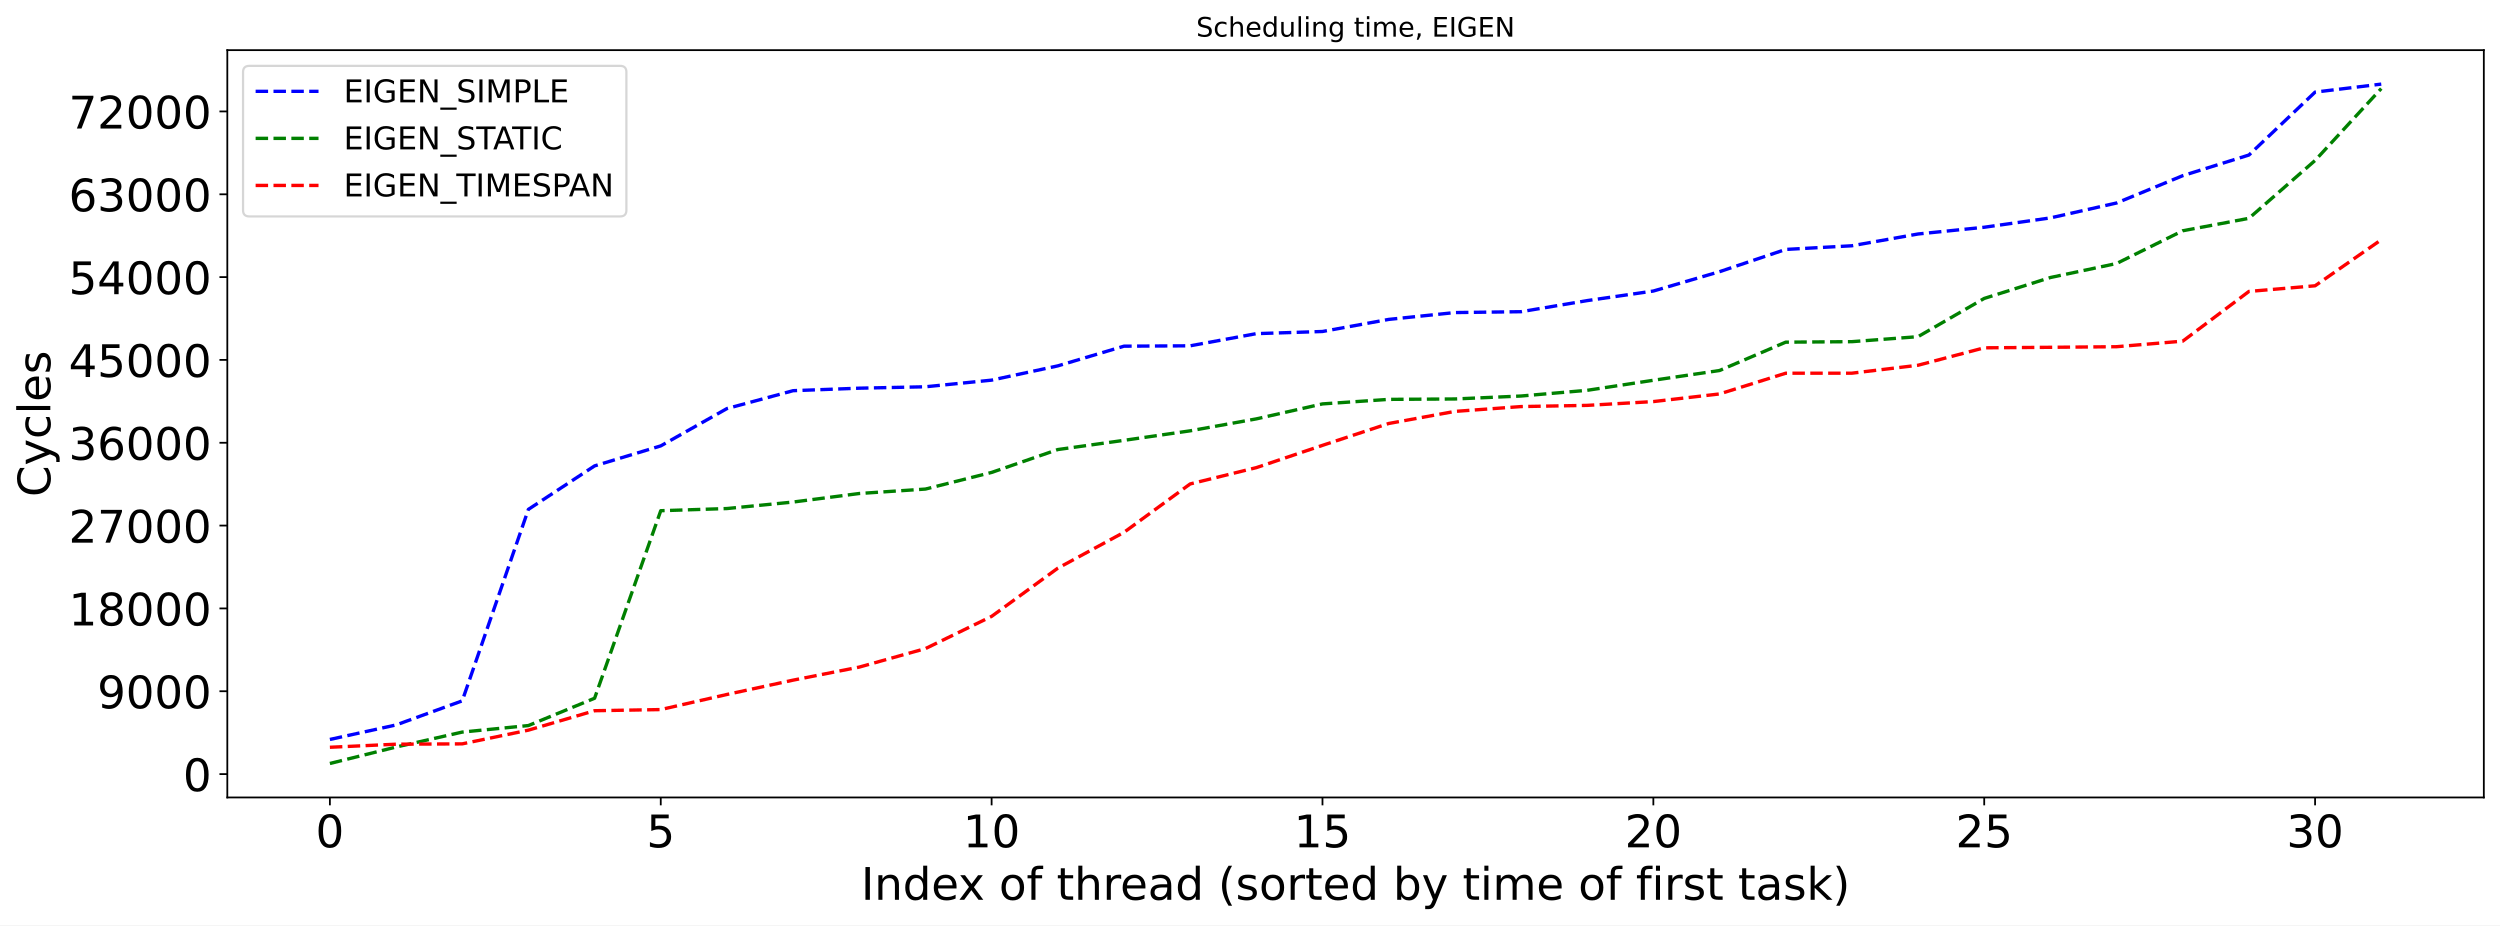
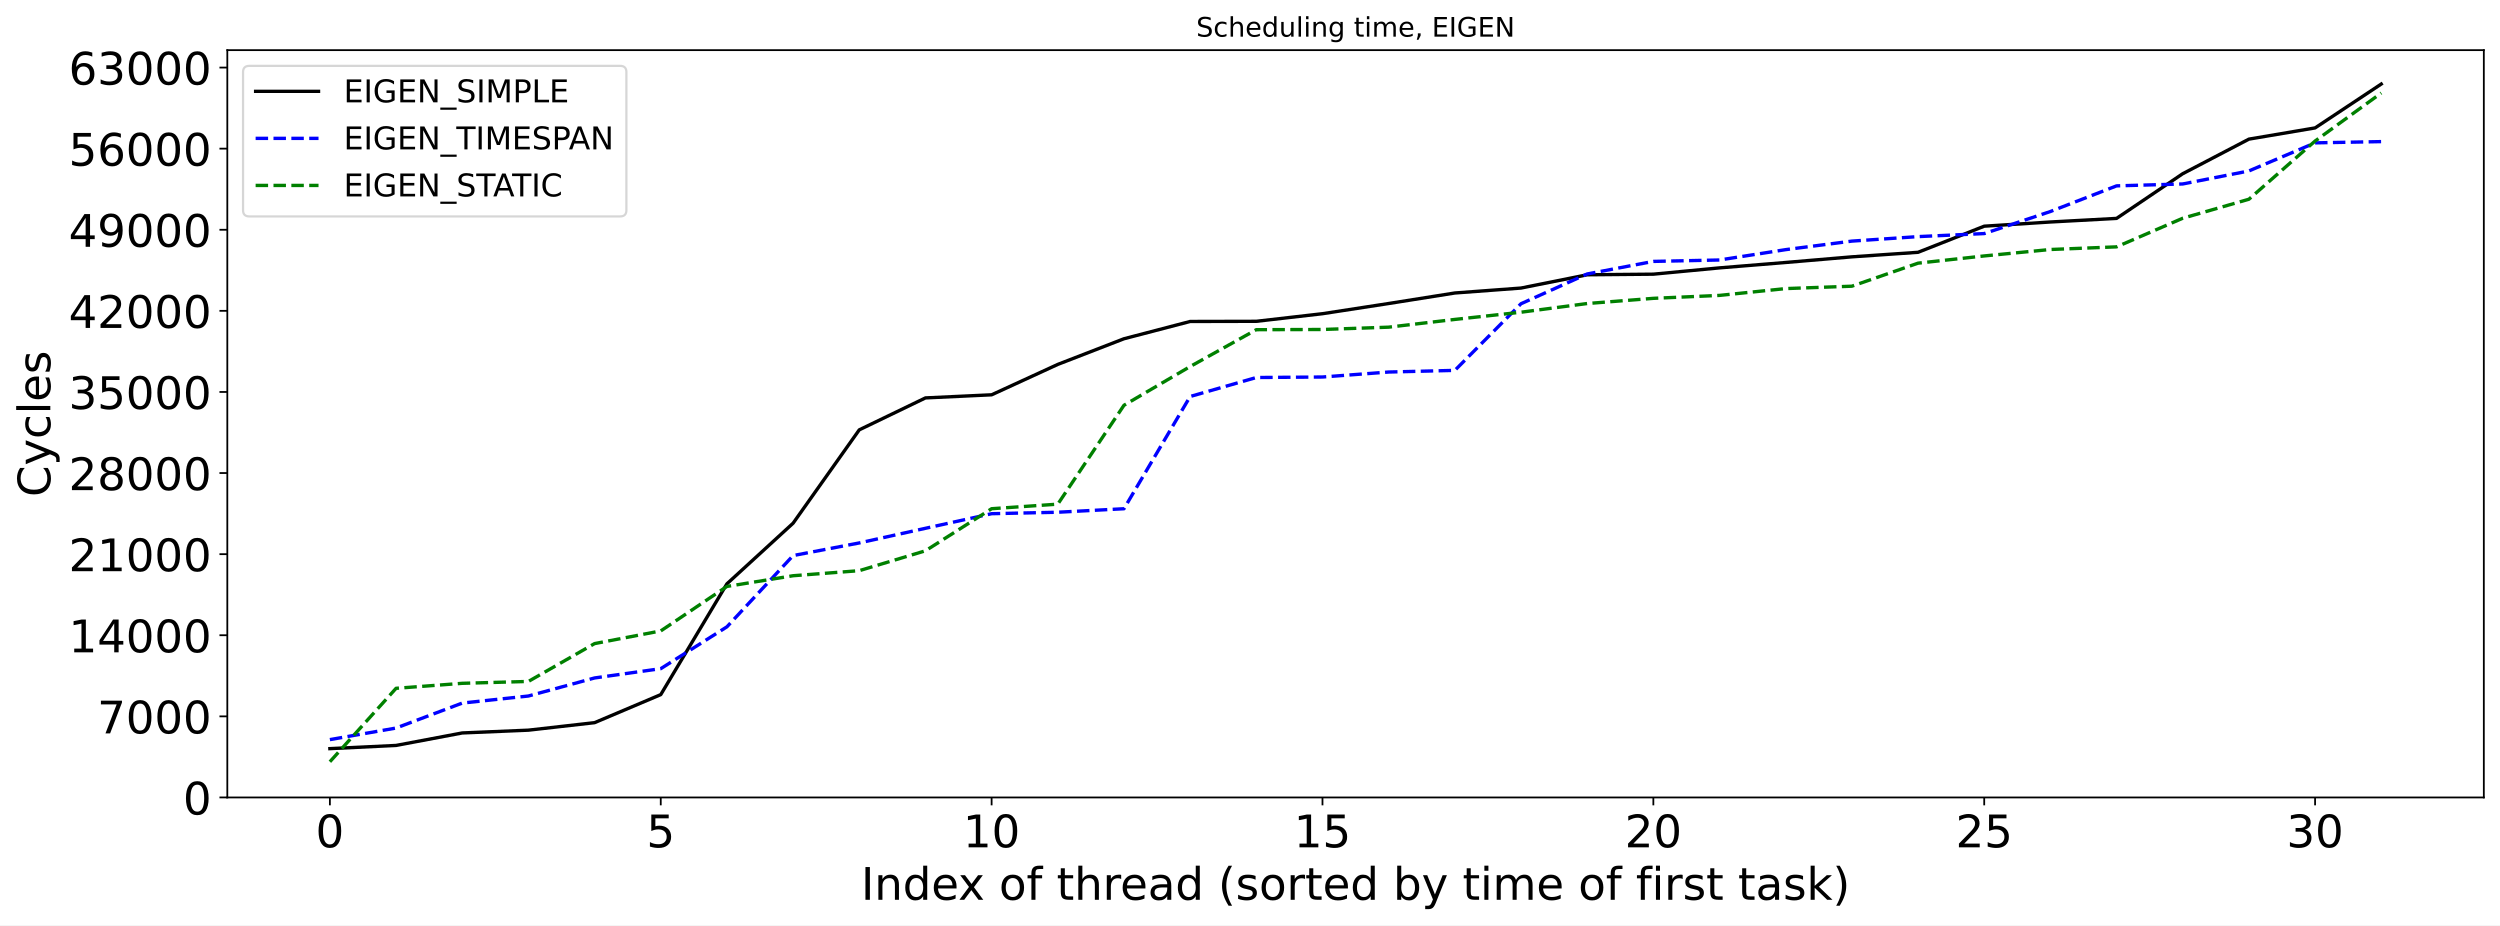
<svg xmlns="http://www.w3.org/2000/svg" xmlns:xlink="http://www.w3.org/1999/xlink" width="1112.781pt" height="411.871pt" viewBox="0 0 1112.781 411.871" version="1.1">
  <defs>
    <style type="text/css">*{stroke-linejoin: round; stroke-linecap: butt}</style>
  </defs>
  <g id="figure_1">
    <g id="patch_1">
      <path d="M 0 411.871  L 1112.781 411.871  L 1112.781 0  L 0 0  z " style="fill: #ffffff" />
    </g>
    <g id="axes_1">
      <g id="patch_2">
        <path d="M 101.181 354.958  L 1105.581 354.958  L 1105.581 22.318  L 101.181 22.318  z " style="fill: #ffffff" />
      </g>
      <g id="matplotlib.axis_1">
        <g id="xtick_1">
          <g id="line2d_1">
            <defs>
-               <path id="m79792df520" d="M 0 0  L 0 3.5  " style="stroke: #000000; stroke-width: 0.8" />
+               <path id="m2529e25d05" d="M 0 0  L 0 3.5  " style="stroke: #000000; stroke-width: 0.8" />
            </defs>
            <g>
-               <use xlink:href="#m79792df520" x="146.836" y="354.958" style="stroke: #000000; stroke-width: 0.8" />
+               <use xlink:href="#m2529e25d05" x="146.836" y="354.958" style="stroke: #000000; stroke-width: 0.8" />
            </g>
          </g>
          <g id="text_1">
            <g transform="translate(140.4733 377.155) scale(0.2 -0.2)">
              <defs>
                <path id="DejaVuSans-30" d="M 2034 4250  Q 1547 4250 1301 3770  Q 1056 3291 1056 2328  Q 1056 1369 1301 889  Q 1547 409 2034 409  Q 2525 409 2770 889  Q 3016 1369 3016 2328  Q 3016 3291 2770 3770  Q 2525 4250 2034 4250  z M 2034 4750  Q 2819 4750 3233 4129  Q 3647 3509 3647 2328  Q 3647 1150 3233 529  Q 2819 -91 2034 -91  Q 1250 -91 836 529  Q 422 1150 422 2328  Q 422 3509 836 4129  Q 1250 4750 2034 4750  z " transform="scale(0.015625)" />
              </defs>
              <use xlink:href="#DejaVuSans-30" />
            </g>
          </g>
        </g>
        <g id="xtick_2">
          <g id="line2d_2">
            <g>
-               <use xlink:href="#m79792df520" x="294.109" y="354.958" style="stroke: #000000; stroke-width: 0.8" />
+               <use xlink:href="#m2529e25d05" x="294.109" y="354.958" style="stroke: #000000; stroke-width: 0.8" />
            </g>
          </g>
          <g id="text_2">
            <g transform="translate(287.746 377.155) scale(0.2 -0.2)">
              <defs>
                <path id="DejaVuSans-35" d="M 691 4666  L 3169 4666  L 3169 4134  L 1269 4134  L 1269 2991  Q 1406 3038 1543 3061  Q 1681 3084 1819 3084  Q 2600 3084 3056 2656  Q 3513 2228 3513 1497  Q 3513 744 3044 326  Q 2575 -91 1722 -91  Q 1428 -91 1123 -41  Q 819 9 494 109  L 494 744  Q 775 591 1075 516  Q 1375 441 1709 441  Q 2250 441 2565 725  Q 2881 1009 2881 1497  Q 2881 1984 2565 2268  Q 2250 2553 1709 2553  Q 1456 2553 1204 2497  Q 953 2441 691 2322  L 691 4666  z " transform="scale(0.015625)" />
              </defs>
              <use xlink:href="#DejaVuSans-35" />
            </g>
          </g>
        </g>
        <g id="xtick_3">
          <g id="line2d_3">
            <g>
-               <use xlink:href="#m79792df520" x="441.381" y="354.958" style="stroke: #000000; stroke-width: 0.8" />
+               <use xlink:href="#m2529e25d05" x="441.381" y="354.958" style="stroke: #000000; stroke-width: 0.8" />
            </g>
          </g>
          <g id="text_3">
            <g transform="translate(428.6562 377.155) scale(0.2 -0.2)">
              <defs>
                <path id="DejaVuSans-31" d="M 794 531  L 1825 531  L 1825 4091  L 703 3866  L 703 4441  L 1819 4666  L 2450 4666  L 2450 531  L 3481 531  L 3481 0  L 794 0  L 794 531  z " transform="scale(0.015625)" />
              </defs>
              <use xlink:href="#DejaVuSans-31" />
              <use xlink:href="#DejaVuSans-30" x="63.623" />
            </g>
          </g>
        </g>
        <g id="xtick_4">
          <g id="line2d_4">
            <g>
-               <use xlink:href="#m79792df520" x="588.654" y="354.958" style="stroke: #000000; stroke-width: 0.8" />
+               <use xlink:href="#m2529e25d05" x="588.654" y="354.958" style="stroke: #000000; stroke-width: 0.8" />
            </g>
          </g>
          <g id="text_4">
            <g transform="translate(575.929 377.155) scale(0.2 -0.2)">
              <use xlink:href="#DejaVuSans-31" />
              <use xlink:href="#DejaVuSans-35" x="63.623" />
            </g>
          </g>
        </g>
        <g id="xtick_5">
          <g id="line2d_5">
            <g>
-               <use xlink:href="#m79792df520" x="735.927" y="354.958" style="stroke: #000000; stroke-width: 0.8" />
+               <use xlink:href="#m2529e25d05" x="735.927" y="354.958" style="stroke: #000000; stroke-width: 0.8" />
            </g>
          </g>
          <g id="text_5">
            <g transform="translate(723.2017 377.155) scale(0.2 -0.2)">
              <defs>
                <path id="DejaVuSans-32" d="M 1228 531  L 3431 531  L 3431 0  L 469 0  L 469 531  Q 828 903 1448 1529  Q 2069 2156 2228 2338  Q 2531 2678 2651 2914  Q 2772 3150 2772 3378  Q 2772 3750 2511 3984  Q 2250 4219 1831 4219  Q 1534 4219 1204 4116  Q 875 4013 500 3803  L 500 4441  Q 881 4594 1212 4672  Q 1544 4750 1819 4750  Q 2544 4750 2975 4387  Q 3406 4025 3406 3419  Q 3406 3131 3298 2873  Q 3191 2616 2906 2266  Q 2828 2175 2409 1742  Q 1991 1309 1228 531  z " transform="scale(0.015625)" />
              </defs>
              <use xlink:href="#DejaVuSans-32" />
              <use xlink:href="#DejaVuSans-30" x="63.623" />
            </g>
          </g>
        </g>
        <g id="xtick_6">
          <g id="line2d_6">
            <g>
-               <use xlink:href="#m79792df520" x="883.199" y="354.958" style="stroke: #000000; stroke-width: 0.8" />
+               <use xlink:href="#m2529e25d05" x="883.199" y="354.958" style="stroke: #000000; stroke-width: 0.8" />
            </g>
          </g>
          <g id="text_6">
            <g transform="translate(870.4744 377.155) scale(0.2 -0.2)">
              <use xlink:href="#DejaVuSans-32" />
              <use xlink:href="#DejaVuSans-35" x="63.623" />
            </g>
          </g>
        </g>
        <g id="xtick_7">
          <g id="line2d_7">
            <g>
-               <use xlink:href="#m79792df520" x="1030.472" y="354.958" style="stroke: #000000; stroke-width: 0.8" />
+               <use xlink:href="#m2529e25d05" x="1030.472" y="354.958" style="stroke: #000000; stroke-width: 0.8" />
            </g>
          </g>
          <g id="text_7">
            <g transform="translate(1017.747 377.155) scale(0.2 -0.2)">
              <defs>
                <path id="DejaVuSans-33" d="M 2597 2516  Q 3050 2419 3304 2112  Q 3559 1806 3559 1356  Q 3559 666 3084 287  Q 2609 -91 1734 -91  Q 1441 -91 1130 -33  Q 819 25 488 141  L 488 750  Q 750 597 1062 519  Q 1375 441 1716 441  Q 2309 441 2620 675  Q 2931 909 2931 1356  Q 2931 1769 2642 2001  Q 2353 2234 1838 2234  L 1294 2234  L 1294 2753  L 1863 2753  Q 2328 2753 2575 2939  Q 2822 3125 2822 3475  Q 2822 3834 2567 4026  Q 2313 4219 1838 4219  Q 1578 4219 1281 4162  Q 984 4106 628 3988  L 628 4550  Q 988 4650 1302 4700  Q 1616 4750 1894 4750  Q 2613 4750 3031 4423  Q 3450 4097 3450 3541  Q 3450 3153 3228 2886  Q 3006 2619 2597 2516  z " transform="scale(0.015625)" />
              </defs>
              <use xlink:href="#DejaVuSans-33" />
              <use xlink:href="#DejaVuSans-30" x="63.623" />
            </g>
          </g>
        </g>
        <g id="text_8">
          <g transform="translate(383.2609 400.5113) scale(0.2 -0.2)">
            <defs>
              <path id="DejaVuSans-49" d="M 628 4666  L 1259 4666  L 1259 0  L 628 0  L 628 4666  z " transform="scale(0.015625)" />
              <path id="DejaVuSans-6e" d="M 3513 2113  L 3513 0  L 2938 0  L 2938 2094  Q 2938 2591 2744 2837  Q 2550 3084 2163 3084  Q 1697 3084 1428 2787  Q 1159 2491 1159 1978  L 1159 0  L 581 0  L 581 3500  L 1159 3500  L 1159 2956  Q 1366 3272 1645 3428  Q 1925 3584 2291 3584  Q 2894 3584 3203 3211  Q 3513 2838 3513 2113  z " transform="scale(0.015625)" />
              <path id="DejaVuSans-64" d="M 2906 2969  L 2906 4863  L 3481 4863  L 3481 0  L 2906 0  L 2906 525  Q 2725 213 2448 61  Q 2172 -91 1784 -91  Q 1150 -91 751 415  Q 353 922 353 1747  Q 353 2572 751 3078  Q 1150 3584 1784 3584  Q 2172 3584 2448 3432  Q 2725 3281 2906 2969  z M 947 1747  Q 947 1113 1208 752  Q 1469 391 1925 391  Q 2381 391 2643 752  Q 2906 1113 2906 1747  Q 2906 2381 2643 2742  Q 2381 3103 1925 3103  Q 1469 3103 1208 2742  Q 947 2381 947 1747  z " transform="scale(0.015625)" />
              <path id="DejaVuSans-65" d="M 3597 1894  L 3597 1613  L 953 1613  Q 991 1019 1311 708  Q 1631 397 2203 397  Q 2534 397 2845 478  Q 3156 559 3463 722  L 3463 178  Q 3153 47 2828 -22  Q 2503 -91 2169 -91  Q 1331 -91 842 396  Q 353 884 353 1716  Q 353 2575 817 3079  Q 1281 3584 2069 3584  Q 2775 3584 3186 3129  Q 3597 2675 3597 1894  z M 3022 2063  Q 3016 2534 2758 2815  Q 2500 3097 2075 3097  Q 1594 3097 1305 2825  Q 1016 2553 972 2059  L 3022 2063  z " transform="scale(0.015625)" />
              <path id="DejaVuSans-78" d="M 3513 3500  L 2247 1797  L 3578 0  L 2900 0  L 1881 1375  L 863 0  L 184 0  L 1544 1831  L 300 3500  L 978 3500  L 1906 2253  L 2834 3500  L 3513 3500  z " transform="scale(0.015625)" />
              <path id="DejaVuSans-20" transform="scale(0.015625)" />
              <path id="DejaVuSans-6f" d="M 1959 3097  Q 1497 3097 1228 2736  Q 959 2375 959 1747  Q 959 1119 1226 758  Q 1494 397 1959 397  Q 2419 397 2687 759  Q 2956 1122 2956 1747  Q 2956 2369 2687 2733  Q 2419 3097 1959 3097  z M 1959 3584  Q 2709 3584 3137 3096  Q 3566 2609 3566 1747  Q 3566 888 3137 398  Q 2709 -91 1959 -91  Q 1206 -91 779 398  Q 353 888 353 1747  Q 353 2609 779 3096  Q 1206 3584 1959 3584  z " transform="scale(0.015625)" />
              <path id="DejaVuSans-66" d="M 2375 4863  L 2375 4384  L 1825 4384  Q 1516 4384 1395 4259  Q 1275 4134 1275 3809  L 1275 3500  L 2222 3500  L 2222 3053  L 1275 3053  L 1275 0  L 697 0  L 697 3053  L 147 3053  L 147 3500  L 697 3500  L 697 3744  Q 697 4328 969 4595  Q 1241 4863 1831 4863  L 2375 4863  z " transform="scale(0.015625)" />
              <path id="DejaVuSans-74" d="M 1172 4494  L 1172 3500  L 2356 3500  L 2356 3053  L 1172 3053  L 1172 1153  Q 1172 725 1289 603  Q 1406 481 1766 481  L 2356 481  L 2356 0  L 1766 0  Q 1100 0 847 248  Q 594 497 594 1153  L 594 3053  L 172 3053  L 172 3500  L 594 3500  L 594 4494  L 1172 4494  z " transform="scale(0.015625)" />
              <path id="DejaVuSans-68" d="M 3513 2113  L 3513 0  L 2938 0  L 2938 2094  Q 2938 2591 2744 2837  Q 2550 3084 2163 3084  Q 1697 3084 1428 2787  Q 1159 2491 1159 1978  L 1159 0  L 581 0  L 581 4863  L 1159 4863  L 1159 2956  Q 1366 3272 1645 3428  Q 1925 3584 2291 3584  Q 2894 3584 3203 3211  Q 3513 2838 3513 2113  z " transform="scale(0.015625)" />
              <path id="DejaVuSans-72" d="M 2631 2963  Q 2534 3019 2420 3045  Q 2306 3072 2169 3072  Q 1681 3072 1420 2755  Q 1159 2438 1159 1844  L 1159 0  L 581 0  L 581 3500  L 1159 3500  L 1159 2956  Q 1341 3275 1631 3429  Q 1922 3584 2338 3584  Q 2397 3584 2469 3576  Q 2541 3569 2628 3553  L 2631 2963  z " transform="scale(0.015625)" />
              <path id="DejaVuSans-61" d="M 2194 1759  Q 1497 1759 1228 1600  Q 959 1441 959 1056  Q 959 750 1161 570  Q 1363 391 1709 391  Q 2188 391 2477 730  Q 2766 1069 2766 1631  L 2766 1759  L 2194 1759  z M 3341 1997  L 3341 0  L 2766 0  L 2766 531  Q 2569 213 2275 61  Q 1981 -91 1556 -91  Q 1019 -91 701 211  Q 384 513 384 1019  Q 384 1609 779 1909  Q 1175 2209 1959 2209  L 2766 2209  L 2766 2266  Q 2766 2663 2505 2880  Q 2244 3097 1772 3097  Q 1472 3097 1187 3025  Q 903 2953 641 2809  L 641 3341  Q 956 3463 1253 3523  Q 1550 3584 1831 3584  Q 2591 3584 2966 3190  Q 3341 2797 3341 1997  z " transform="scale(0.015625)" />
              <path id="DejaVuSans-28" d="M 1984 4856  Q 1566 4138 1362 3434  Q 1159 2731 1159 2009  Q 1159 1288 1364 580  Q 1569 -128 1984 -844  L 1484 -844  Q 1016 -109 783 600  Q 550 1309 550 2009  Q 550 2706 781 3412  Q 1013 4119 1484 4856  L 1984 4856  z " transform="scale(0.015625)" />
              <path id="DejaVuSans-73" d="M 2834 3397  L 2834 2853  Q 2591 2978 2328 3040  Q 2066 3103 1784 3103  Q 1356 3103 1142 2972  Q 928 2841 928 2578  Q 928 2378 1081 2264  Q 1234 2150 1697 2047  L 1894 2003  Q 2506 1872 2764 1633  Q 3022 1394 3022 966  Q 3022 478 2636 193  Q 2250 -91 1575 -91  Q 1294 -91 989 -36  Q 684 19 347 128  L 347 722  Q 666 556 975 473  Q 1284 391 1588 391  Q 1994 391 2212 530  Q 2431 669 2431 922  Q 2431 1156 2273 1281  Q 2116 1406 1581 1522  L 1381 1569  Q 847 1681 609 1914  Q 372 2147 372 2553  Q 372 3047 722 3315  Q 1072 3584 1716 3584  Q 2034 3584 2315 3537  Q 2597 3491 2834 3397  z " transform="scale(0.015625)" />
              <path id="DejaVuSans-62" d="M 3116 1747  Q 3116 2381 2855 2742  Q 2594 3103 2138 3103  Q 1681 3103 1420 2742  Q 1159 2381 1159 1747  Q 1159 1113 1420 752  Q 1681 391 2138 391  Q 2594 391 2855 752  Q 3116 1113 3116 1747  z M 1159 2969  Q 1341 3281 1617 3432  Q 1894 3584 2278 3584  Q 2916 3584 3314 3078  Q 3713 2572 3713 1747  Q 3713 922 3314 415  Q 2916 -91 2278 -91  Q 1894 -91 1617 61  Q 1341 213 1159 525  L 1159 0  L 581 0  L 581 4863  L 1159 4863  L 1159 2969  z " transform="scale(0.015625)" />
              <path id="DejaVuSans-79" d="M 2059 -325  Q 1816 -950 1584 -1140  Q 1353 -1331 966 -1331  L 506 -1331  L 506 -850  L 844 -850  Q 1081 -850 1212 -737  Q 1344 -625 1503 -206  L 1606 56  L 191 3500  L 800 3500  L 1894 763  L 2988 3500  L 3597 3500  L 2059 -325  z " transform="scale(0.015625)" />
              <path id="DejaVuSans-69" d="M 603 3500  L 1178 3500  L 1178 0  L 603 0  L 603 3500  z M 603 4863  L 1178 4863  L 1178 4134  L 603 4134  L 603 4863  z " transform="scale(0.015625)" />
              <path id="DejaVuSans-6d" d="M 3328 2828  Q 3544 3216 3844 3400  Q 4144 3584 4550 3584  Q 5097 3584 5394 3201  Q 5691 2819 5691 2113  L 5691 0  L 5113 0  L 5113 2094  Q 5113 2597 4934 2840  Q 4756 3084 4391 3084  Q 3944 3084 3684 2787  Q 3425 2491 3425 1978  L 3425 0  L 2847 0  L 2847 2094  Q 2847 2600 2669 2842  Q 2491 3084 2119 3084  Q 1678 3084 1418 2786  Q 1159 2488 1159 1978  L 1159 0  L 581 0  L 581 3500  L 1159 3500  L 1159 2956  Q 1356 3278 1631 3431  Q 1906 3584 2284 3584  Q 2666 3584 2933 3390  Q 3200 3197 3328 2828  z " transform="scale(0.015625)" />
              <path id="DejaVuSans-6b" d="M 581 4863  L 1159 4863  L 1159 1991  L 2875 3500  L 3609 3500  L 1753 1863  L 3688 0  L 2938 0  L 1159 1709  L 1159 0  L 581 0  L 581 4863  z " transform="scale(0.015625)" />
              <path id="DejaVuSans-29" d="M 513 4856  L 1013 4856  Q 1481 4119 1714 3412  Q 1947 2706 1947 2009  Q 1947 1309 1714 600  Q 1481 -109 1013 -844  L 513 -844  Q 928 -128 1133 580  Q 1338 1288 1338 2009  Q 1338 2731 1133 3434  Q 928 4138 513 4856  z " transform="scale(0.015625)" />
            </defs>
            <use xlink:href="#DejaVuSans-49" />
            <use xlink:href="#DejaVuSans-6e" x="29.492" />
            <use xlink:href="#DejaVuSans-64" x="92.871" />
            <use xlink:href="#DejaVuSans-65" x="156.348" />
            <use xlink:href="#DejaVuSans-78" x="216.121" />
            <use xlink:href="#DejaVuSans-20" x="275.301" />
            <use xlink:href="#DejaVuSans-6f" x="307.088" />
            <use xlink:href="#DejaVuSans-66" x="368.27" />
            <use xlink:href="#DejaVuSans-20" x="403.475" />
            <use xlink:href="#DejaVuSans-74" x="435.262" />
            <use xlink:href="#DejaVuSans-68" x="474.471" />
            <use xlink:href="#DejaVuSans-72" x="537.85" />
            <use xlink:href="#DejaVuSans-65" x="576.713" />
            <use xlink:href="#DejaVuSans-61" x="638.236" />
            <use xlink:href="#DejaVuSans-64" x="699.516" />
            <use xlink:href="#DejaVuSans-20" x="762.992" />
            <use xlink:href="#DejaVuSans-28" x="794.779" />
            <use xlink:href="#DejaVuSans-73" x="833.793" />
            <use xlink:href="#DejaVuSans-6f" x="885.893" />
            <use xlink:href="#DejaVuSans-72" x="947.074" />
            <use xlink:href="#DejaVuSans-74" x="988.188" />
            <use xlink:href="#DejaVuSans-65" x="1027.396" />
            <use xlink:href="#DejaVuSans-64" x="1088.92" />
            <use xlink:href="#DejaVuSans-20" x="1152.396" />
            <use xlink:href="#DejaVuSans-62" x="1184.184" />
            <use xlink:href="#DejaVuSans-79" x="1247.66" />
            <use xlink:href="#DejaVuSans-20" x="1306.84" />
            <use xlink:href="#DejaVuSans-74" x="1338.627" />
            <use xlink:href="#DejaVuSans-69" x="1377.836" />
            <use xlink:href="#DejaVuSans-6d" x="1405.619" />
            <use xlink:href="#DejaVuSans-65" x="1503.031" />
            <use xlink:href="#DejaVuSans-20" x="1564.555" />
            <use xlink:href="#DejaVuSans-6f" x="1596.342" />
            <use xlink:href="#DejaVuSans-66" x="1657.523" />
            <use xlink:href="#DejaVuSans-20" x="1692.729" />
            <use xlink:href="#DejaVuSans-66" x="1724.516" />
            <use xlink:href="#DejaVuSans-69" x="1759.721" />
            <use xlink:href="#DejaVuSans-72" x="1787.504" />
            <use xlink:href="#DejaVuSans-73" x="1828.617" />
            <use xlink:href="#DejaVuSans-74" x="1880.717" />
            <use xlink:href="#DejaVuSans-20" x="1919.926" />
            <use xlink:href="#DejaVuSans-74" x="1951.713" />
            <use xlink:href="#DejaVuSans-61" x="1990.922" />
            <use xlink:href="#DejaVuSans-73" x="2052.201" />
            <use xlink:href="#DejaVuSans-6b" x="2104.301" />
            <use xlink:href="#DejaVuSans-29" x="2162.211" />
          </g>
        </g>
      </g>
      <g id="matplotlib.axis_2">
        <g id="ytick_1">
          <g id="line2d_8">
            <defs>
-               <path id="maf36d08931" d="M 0 0  L -3.5 0  " style="stroke: #000000; stroke-width: 0.8" />
+               <path id="m4ee3edda96" d="M 0 0  L -3.5 0  " style="stroke: #000000; stroke-width: 0.8" />
            </defs>
            <g>
-               <use xlink:href="#maf36d08931" x="101.181" y="344.549" style="stroke: #000000; stroke-width: 0.8" />
+               <use xlink:href="#m4ee3edda96" x="101.181" y="354.958" style="stroke: #000000; stroke-width: 0.8" />
            </g>
          </g>
          <g id="text_9">
-             <g transform="translate(81.45625 352.1475) scale(0.2 -0.2)">
+             <g transform="translate(81.45625 362.5566) scale(0.2 -0.2)">
              <use xlink:href="#DejaVuSans-30" />
            </g>
          </g>
        </g>
        <g id="ytick_2">
          <g id="line2d_9">
            <g>
-               <use xlink:href="#maf36d08931" x="101.181" y="307.681" style="stroke: #000000; stroke-width: 0.8" />
+               <use xlink:href="#m4ee3edda96" x="101.181" y="318.859" style="stroke: #000000; stroke-width: 0.8" />
            </g>
          </g>
          <g id="text_10">
-             <g transform="translate(43.28125 315.2794) scale(0.2 -0.2)">
-               <defs>
-                 <path id="DejaVuSans-39" d="M 703 97  L 703 672  Q 941 559 1184 500  Q 1428 441 1663 441  Q 2288 441 2617 861  Q 2947 1281 2994 2138  Q 2813 1869 2534 1725  Q 2256 1581 1919 1581  Q 1219 1581 811 2004  Q 403 2428 403 3163  Q 403 3881 828 4315  Q 1253 4750 1959 4750  Q 2769 4750 3195 4129  Q 3622 3509 3622 2328  Q 3622 1225 3098 567  Q 2575 -91 1691 -91  Q 1453 -91 1209 -44  Q 966 3 703 97  z M 1959 2075  Q 2384 2075 2632 2365  Q 2881 2656 2881 3163  Q 2881 3666 2632 3958  Q 2384 4250 1959 4250  Q 1534 4250 1286 3958  Q 1038 3666 1038 3163  Q 1038 2656 1286 2365  Q 1534 2075 1959 2075  z " transform="scale(0.015625)" />
-               </defs>
-               <use xlink:href="#DejaVuSans-39" />
+             <g transform="translate(43.28125 326.4577) scale(0.2 -0.2)">
+               <defs>
+                 <path id="DejaVuSans-37" d="M 525 4666  L 3525 4666  L 3525 4397  L 1831 0  L 1172 0  L 2766 4134  L 525 4134  L 525 4666  z " transform="scale(0.015625)" />
+               </defs>
+               <use xlink:href="#DejaVuSans-37" />
              <use xlink:href="#DejaVuSans-30" x="63.623" />
              <use xlink:href="#DejaVuSans-30" x="127.246" />
              <use xlink:href="#DejaVuSans-30" x="190.869" />
            </g>
          </g>
        </g>
        <g id="ytick_3">
          <g id="line2d_10">
            <g>
-               <use xlink:href="#maf36d08931" x="101.181" y="270.813" style="stroke: #000000; stroke-width: 0.8" />
+               <use xlink:href="#m4ee3edda96" x="101.181" y="282.76" style="stroke: #000000; stroke-width: 0.8" />
            </g>
          </g>
          <g id="text_11">
-             <g transform="translate(30.55625 278.4114) scale(0.2 -0.2)">
-               <defs>
-                 <path id="DejaVuSans-38" d="M 2034 2216  Q 1584 2216 1326 1975  Q 1069 1734 1069 1313  Q 1069 891 1326 650  Q 1584 409 2034 409  Q 2484 409 2743 651  Q 3003 894 3003 1313  Q 3003 1734 2745 1975  Q 2488 2216 2034 2216  z M 1403 2484  Q 997 2584 770 2862  Q 544 3141 544 3541  Q 544 4100 942 4425  Q 1341 4750 2034 4750  Q 2731 4750 3128 4425  Q 3525 4100 3525 3541  Q 3525 3141 3298 2862  Q 3072 2584 2669 2484  Q 3125 2378 3379 2068  Q 3634 1759 3634 1313  Q 3634 634 3220 271  Q 2806 -91 2034 -91  Q 1263 -91 848 271  Q 434 634 434 1313  Q 434 1759 690 2068  Q 947 2378 1403 2484  z M 1172 3481  Q 1172 3119 1398 2916  Q 1625 2713 2034 2713  Q 2441 2713 2670 2916  Q 2900 3119 2900 3481  Q 2900 3844 2670 4047  Q 2441 4250 2034 4250  Q 1625 4250 1398 4047  Q 1172 3844 1172 3481  z " transform="scale(0.015625)" />
+             <g transform="translate(30.55625 290.3588) scale(0.2 -0.2)">
+               <defs>
+                 <path id="DejaVuSans-34" d="M 2419 4116  L 825 1625  L 2419 1625  L 2419 4116  z M 2253 4666  L 3047 4666  L 3047 1625  L 3713 1625  L 3713 1100  L 3047 1100  L 3047 0  L 2419 0  L 2419 1100  L 313 1100  L 313 1709  L 2253 4666  z " transform="scale(0.015625)" />
              </defs>
              <use xlink:href="#DejaVuSans-31" />
-               <use xlink:href="#DejaVuSans-38" x="63.623" />
+               <use xlink:href="#DejaVuSans-34" x="63.623" />
              <use xlink:href="#DejaVuSans-30" x="127.246" />
              <use xlink:href="#DejaVuSans-30" x="190.869" />
              <use xlink:href="#DejaVuSans-30" x="254.492" />
            </g>
          </g>
        </g>
        <g id="ytick_4">
          <g id="line2d_11">
            <g>
-               <use xlink:href="#maf36d08931" x="101.181" y="233.945" style="stroke: #000000; stroke-width: 0.8" />
+               <use xlink:href="#m4ee3edda96" x="101.181" y="246.661" style="stroke: #000000; stroke-width: 0.8" />
            </g>
          </g>
          <g id="text_12">
-             <g transform="translate(30.55625 241.5433) scale(0.2 -0.2)">
-               <defs>
-                 <path id="DejaVuSans-37" d="M 525 4666  L 3525 4666  L 3525 4397  L 1831 0  L 1172 0  L 2766 4134  L 525 4134  L 525 4666  z " transform="scale(0.015625)" />
-               </defs>
+             <g transform="translate(30.55625 254.2599) scale(0.2 -0.2)">
              <use xlink:href="#DejaVuSans-32" />
-               <use xlink:href="#DejaVuSans-37" x="63.623" />
+               <use xlink:href="#DejaVuSans-31" x="63.623" />
              <use xlink:href="#DejaVuSans-30" x="127.246" />
              <use xlink:href="#DejaVuSans-30" x="190.869" />
              <use xlink:href="#DejaVuSans-30" x="254.492" />
            </g>
          </g>
        </g>
        <g id="ytick_5">
          <g id="line2d_12">
            <g>
-               <use xlink:href="#maf36d08931" x="101.181" y="197.077" style="stroke: #000000; stroke-width: 0.8" />
+               <use xlink:href="#m4ee3edda96" x="101.181" y="210.563" style="stroke: #000000; stroke-width: 0.8" />
            </g>
          </g>
          <g id="text_13">
-             <g transform="translate(30.55625 204.6753) scale(0.2 -0.2)">
-               <defs>
-                 <path id="DejaVuSans-36" d="M 2113 2584  Q 1688 2584 1439 2293  Q 1191 2003 1191 1497  Q 1191 994 1439 701  Q 1688 409 2113 409  Q 2538 409 2786 701  Q 3034 994 3034 1497  Q 3034 2003 2786 2293  Q 2538 2584 2113 2584  z M 3366 4563  L 3366 3988  Q 3128 4100 2886 4159  Q 2644 4219 2406 4219  Q 1781 4219 1451 3797  Q 1122 3375 1075 2522  Q 1259 2794 1537 2939  Q 1816 3084 2150 3084  Q 2853 3084 3261 2657  Q 3669 2231 3669 1497  Q 3669 778 3244 343  Q 2819 -91 2113 -91  Q 1303 -91 875 529  Q 447 1150 447 2328  Q 447 3434 972 4092  Q 1497 4750 2381 4750  Q 2619 4750 2861 4703  Q 3103 4656 3366 4563  z " transform="scale(0.015625)" />
-               </defs>
-               <use xlink:href="#DejaVuSans-33" />
-               <use xlink:href="#DejaVuSans-36" x="63.623" />
+             <g transform="translate(30.55625 218.161) scale(0.2 -0.2)">
+               <defs>
+                 <path id="DejaVuSans-38" d="M 2034 2216  Q 1584 2216 1326 1975  Q 1069 1734 1069 1313  Q 1069 891 1326 650  Q 1584 409 2034 409  Q 2484 409 2743 651  Q 3003 894 3003 1313  Q 3003 1734 2745 1975  Q 2488 2216 2034 2216  z M 1403 2484  Q 997 2584 770 2862  Q 544 3141 544 3541  Q 544 4100 942 4425  Q 1341 4750 2034 4750  Q 2731 4750 3128 4425  Q 3525 4100 3525 3541  Q 3525 3141 3298 2862  Q 3072 2584 2669 2484  Q 3125 2378 3379 2068  Q 3634 1759 3634 1313  Q 3634 634 3220 271  Q 2806 -91 2034 -91  Q 1263 -91 848 271  Q 434 634 434 1313  Q 434 1759 690 2068  Q 947 2378 1403 2484  z M 1172 3481  Q 1172 3119 1398 2916  Q 1625 2713 2034 2713  Q 2441 2713 2670 2916  Q 2900 3119 2900 3481  Q 2900 3844 2670 4047  Q 2441 4250 2034 4250  Q 1625 4250 1398 4047  Q 1172 3844 1172 3481  z " transform="scale(0.015625)" />
+               </defs>
+               <use xlink:href="#DejaVuSans-32" />
+               <use xlink:href="#DejaVuSans-38" x="63.623" />
              <use xlink:href="#DejaVuSans-30" x="127.246" />
              <use xlink:href="#DejaVuSans-30" x="190.869" />
              <use xlink:href="#DejaVuSans-30" x="254.492" />
            </g>
          </g>
        </g>
        <g id="ytick_6">
          <g id="line2d_13">
            <g>
-               <use xlink:href="#maf36d08931" x="101.181" y="160.209" style="stroke: #000000; stroke-width: 0.8" />
+               <use xlink:href="#m4ee3edda96" x="101.181" y="174.464" style="stroke: #000000; stroke-width: 0.8" />
            </g>
          </g>
          <g id="text_14">
-             <g transform="translate(30.55625 167.8072) scale(0.2 -0.2)">
-               <defs>
-                 <path id="DejaVuSans-34" d="M 2419 4116  L 825 1625  L 2419 1625  L 2419 4116  z M 2253 4666  L 3047 4666  L 3047 1625  L 3713 1625  L 3713 1100  L 3047 1100  L 3047 0  L 2419 0  L 2419 1100  L 313 1100  L 313 1709  L 2253 4666  z " transform="scale(0.015625)" />
-               </defs>
-               <use xlink:href="#DejaVuSans-34" />
+             <g transform="translate(30.55625 182.0621) scale(0.2 -0.2)">
+               <use xlink:href="#DejaVuSans-33" />
              <use xlink:href="#DejaVuSans-35" x="63.623" />
              <use xlink:href="#DejaVuSans-30" x="127.246" />
              <use xlink:href="#DejaVuSans-30" x="190.869" />
              <use xlink:href="#DejaVuSans-30" x="254.492" />
            </g>
          </g>
        </g>
        <g id="ytick_7">
          <g id="line2d_14">
            <g>
-               <use xlink:href="#maf36d08931" x="101.181" y="123.341" style="stroke: #000000; stroke-width: 0.8" />
+               <use xlink:href="#m4ee3edda96" x="101.181" y="138.365" style="stroke: #000000; stroke-width: 0.8" />
            </g>
          </g>
          <g id="text_15">
-             <g transform="translate(30.55625 130.9391) scale(0.2 -0.2)">
-               <use xlink:href="#DejaVuSans-35" />
-               <use xlink:href="#DejaVuSans-34" x="63.623" />
+             <g transform="translate(30.55625 145.9632) scale(0.2 -0.2)">
+               <use xlink:href="#DejaVuSans-34" />
+               <use xlink:href="#DejaVuSans-32" x="63.623" />
              <use xlink:href="#DejaVuSans-30" x="127.246" />
              <use xlink:href="#DejaVuSans-30" x="190.869" />
              <use xlink:href="#DejaVuSans-30" x="254.492" />
            </g>
          </g>
        </g>
        <g id="ytick_8">
          <g id="line2d_15">
            <g>
-               <use xlink:href="#maf36d08931" x="101.181" y="86.473" style="stroke: #000000; stroke-width: 0.8" />
+               <use xlink:href="#m4ee3edda96" x="101.181" y="102.266" style="stroke: #000000; stroke-width: 0.8" />
            </g>
          </g>
          <g id="text_16">
-             <g transform="translate(30.55625 94.07108) scale(0.2 -0.2)">
+             <g transform="translate(30.55625 109.8643) scale(0.2 -0.2)">
+               <defs>
+                 <path id="DejaVuSans-39" d="M 703 97  L 703 672  Q 941 559 1184 500  Q 1428 441 1663 441  Q 2288 441 2617 861  Q 2947 1281 2994 2138  Q 2813 1869 2534 1725  Q 2256 1581 1919 1581  Q 1219 1581 811 2004  Q 403 2428 403 3163  Q 403 3881 828 4315  Q 1253 4750 1959 4750  Q 2769 4750 3195 4129  Q 3622 3509 3622 2328  Q 3622 1225 3098 567  Q 2575 -91 1691 -91  Q 1453 -91 1209 -44  Q 966 3 703 97  z M 1959 2075  Q 2384 2075 2632 2365  Q 2881 2656 2881 3163  Q 2881 3666 2632 3958  Q 2384 4250 1959 4250  Q 1534 4250 1286 3958  Q 1038 3666 1038 3163  Q 1038 2656 1286 2365  Q 1534 2075 1959 2075  z " transform="scale(0.015625)" />
+               </defs>
+               <use xlink:href="#DejaVuSans-34" />
+               <use xlink:href="#DejaVuSans-39" x="63.623" />
+               <use xlink:href="#DejaVuSans-30" x="127.246" />
+               <use xlink:href="#DejaVuSans-30" x="190.869" />
+               <use xlink:href="#DejaVuSans-30" x="254.492" />
+             </g>
+           </g>
+         </g>
+         <g id="ytick_9">
+           <g id="line2d_16">
+             <g>
+               <use xlink:href="#m4ee3edda96" x="101.181" y="66.167" style="stroke: #000000; stroke-width: 0.8" />
+             </g>
+           </g>
+           <g id="text_17">
+             <g transform="translate(30.55625 73.76538) scale(0.2 -0.2)">
+               <defs>
+                 <path id="DejaVuSans-36" d="M 2113 2584  Q 1688 2584 1439 2293  Q 1191 2003 1191 1497  Q 1191 994 1439 701  Q 1688 409 2113 409  Q 2538 409 2786 701  Q 3034 994 3034 1497  Q 3034 2003 2786 2293  Q 2538 2584 2113 2584  z M 3366 4563  L 3366 3988  Q 3128 4100 2886 4159  Q 2644 4219 2406 4219  Q 1781 4219 1451 3797  Q 1122 3375 1075 2522  Q 1259 2794 1537 2939  Q 1816 3084 2150 3084  Q 2853 3084 3261 2657  Q 3669 2231 3669 1497  Q 3669 778 3244 343  Q 2819 -91 2113 -91  Q 1303 -91 875 529  Q 447 1150 447 2328  Q 447 3434 972 4092  Q 1497 4750 2381 4750  Q 2619 4750 2861 4703  Q 3103 4656 3366 4563  z " transform="scale(0.015625)" />
+               </defs>
+               <use xlink:href="#DejaVuSans-35" />
+               <use xlink:href="#DejaVuSans-36" x="63.623" />
+               <use xlink:href="#DejaVuSans-30" x="127.246" />
+               <use xlink:href="#DejaVuSans-30" x="190.869" />
+               <use xlink:href="#DejaVuSans-30" x="254.492" />
+             </g>
+           </g>
+         </g>
+         <g id="ytick_10">
+           <g id="line2d_17">
+             <g>
+               <use xlink:href="#m4ee3edda96" x="101.181" y="30.068" style="stroke: #000000; stroke-width: 0.8" />
+             </g>
+           </g>
+           <g id="text_18">
+             <g transform="translate(30.55625 37.66648) scale(0.2 -0.2)">
              <use xlink:href="#DejaVuSans-36" />
              <use xlink:href="#DejaVuSans-33" x="63.623" />
              <use xlink:href="#DejaVuSans-30" x="127.246" />
              <use xlink:href="#DejaVuSans-30" x="190.869" />
              <use xlink:href="#DejaVuSans-30" x="254.492" />
            </g>
          </g>
        </g>
-         <g id="ytick_9">
-           <g id="line2d_16">
-             <g>
-               <use xlink:href="#maf36d08931" x="101.181" y="49.605" style="stroke: #000000; stroke-width: 0.8" />
-             </g>
-           </g>
-           <g id="text_17">
-             <g transform="translate(30.55625 57.20302) scale(0.2 -0.2)">
-               <use xlink:href="#DejaVuSans-37" />
-               <use xlink:href="#DejaVuSans-32" x="63.623" />
-               <use xlink:href="#DejaVuSans-30" x="127.246" />
-               <use xlink:href="#DejaVuSans-30" x="190.869" />
-               <use xlink:href="#DejaVuSans-30" x="254.492" />
-             </g>
-           </g>
-         </g>
-         <g id="text_18">
+         <g id="text_19">
          <g transform="translate(22.39688 221.1788) rotate(-90) scale(0.2 -0.2)">
            <defs>
              <path id="DejaVuSans-43" d="M 4122 4306  L 4122 3641  Q 3803 3938 3442 4084  Q 3081 4231 2675 4231  Q 1875 4231 1450 3742  Q 1025 3253 1025 2328  Q 1025 1406 1450 917  Q 1875 428 2675 428  Q 3081 428 3442 575  Q 3803 722 4122 1019  L 4122 359  Q 3791 134 3420 21  Q 3050 -91 2638 -91  Q 1578 -91 968 557  Q 359 1206 359 2328  Q 359 3453 968 4101  Q 1578 4750 2638 4750  Q 3056 4750 3426 4639  Q 3797 4528 4122 4306  z " transform="scale(0.015625)" />
              <path id="DejaVuSans-63" d="M 3122 3366  L 3122 2828  Q 2878 2963 2633 3030  Q 2388 3097 2138 3097  Q 1578 3097 1268 2742  Q 959 2388 959 1747  Q 959 1106 1268 751  Q 1578 397 2138 397  Q 2388 397 2633 464  Q 2878 531 3122 666  L 3122 134  Q 2881 22 2623 -34  Q 2366 -91 2075 -91  Q 1284 -91 818 406  Q 353 903 353 1747  Q 353 2603 823 3093  Q 1294 3584 2113 3584  Q 2378 3584 2631 3529  Q 2884 3475 3122 3366  z " transform="scale(0.015625)" />
              <path id="DejaVuSans-6c" d="M 603 4863  L 1178 4863  L 1178 0  L 603 0  L 603 4863  z " transform="scale(0.015625)" />
            </defs>
            <use xlink:href="#DejaVuSans-43" />
            <use xlink:href="#DejaVuSans-79" x="69.824" />
            <use xlink:href="#DejaVuSans-63" x="129.004" />
            <use xlink:href="#DejaVuSans-6c" x="183.984" />
            <use xlink:href="#DejaVuSans-65" x="211.768" />
            <use xlink:href="#DejaVuSans-73" x="273.291" />
          </g>
        </g>
      </g>
-       <g id="line2d_17">
-         <path d="M 146.836 329.138  L 176.29 322.682  L 205.745 311.958  L 235.199 226.719  L 264.654 207.375  L 294.109 198.47  L 323.563 181.863  L 353.018 173.899  L 382.472 172.785  L 411.927 172.162  L 441.381 169.205  L 470.836 162.855  L 500.29 154.089  L 529.745 153.925  L 559.199 148.509  L 588.654 147.551  L 618.109 142.176  L 647.563 139.128  L 677.018 138.743  L 706.472 133.803  L 735.927 129.543  L 765.381 120.932  L 794.836 111.027  L 824.29 109.396  L 853.745 104.153  L 883.199 101.154  L 912.654 96.992  L 942.109 90.356  L 971.563 78.198  L 1001.018 69.005  L 1030.472 41.002  L 1059.927 37.438  " clip-path="url(#pf79a0b642e)" style="fill: none; stroke-dasharray: 5.55,2.4; stroke-dashoffset: 0; stroke: #0000ff; stroke-width: 1.5" />
-       </g>
      <g id="line2d_18">
-         <path d="M 146.836 339.838  L 176.29 332.514  L 205.745 325.861  L 235.199 322.953  L 264.654 310.802  L 294.109 227.325  L 323.563 226.358  L 353.018 223.466  L 382.472 219.665  L 411.927 217.69  L 441.381 210.284  L 470.836 200.1  L 500.29 196.004  L 529.745 191.768  L 559.199 186.451  L 588.654 179.782  L 618.109 177.766  L 647.563 177.586  L 677.018 176.275  L 706.472 173.735  L 735.927 169.262  L 765.381 164.92  L 794.836 152.303  L 824.29 152.081  L 853.745 149.853  L 883.199 132.836  L 912.654 123.529  L 942.109 117.286  L 971.563 102.711  L 1001.018 97.181  L 1030.472 71.422  L 1059.927 39.421  " clip-path="url(#pf79a0b642e)" style="fill: none; stroke-dasharray: 5.55,2.4; stroke-dashoffset: 0; stroke: #008000; stroke-width: 1.5" />
+         <path d="M 146.836 333.227  L 176.29 331.803  L 205.745 326.244  L 235.199 325.006  L 264.654 321.665  L 294.109 309.185  L 323.563 259.863  L 353.018 232.882  L 382.472 191.327  L 411.927 177.114  L 441.381 175.732  L 470.836 162.2  L 500.29 150.783  L 529.745 143.089  L 559.199 143.016  L 588.654 139.633  L 618.109 135.095  L 647.563 130.413  L 677.018 128.216  L 706.472 122.306  L 735.927 122.038  L 765.381 119.232  L 794.836 116.829  L 824.29 114.323  L 853.745 112.301  L 883.199 100.677  L 912.654 98.811  L 942.109 97.212  L 971.563 77.316  L 1001.018 61.928  L 1030.472 56.936  L 1059.927 37.401  " clip-path="url(#p8452cbe433)" style="fill: none; stroke: #000000; stroke-width: 1.5; stroke-linecap: square" />
      </g>
      <g id="line2d_19">
-         <path d="M 146.836 332.62  L 176.29 331.252  L 205.745 331.104  L 235.199 325.001  L 264.654 316.349  L 294.109 315.841  L 323.563 309.115  L 353.018 302.741  L 382.472 296.932  L 411.927 288.698  L 441.381 274.352  L 470.836 252.903  L 500.29 236.952  L 529.745 215.413  L 559.199 208.154  L 588.654 198.232  L 618.109 188.507  L 647.563 183.124  L 677.018 180.97  L 706.472 180.437  L 735.927 178.749  L 765.381 175.349  L 794.836 166.124  L 824.29 166.108  L 853.745 162.577  L 883.199 154.818  L 912.654 154.588  L 942.109 154.326  L 971.563 151.852  L 1001.018 129.723  L 1030.472 127.208  L 1059.927 106.701  " clip-path="url(#pf79a0b642e)" style="fill: none; stroke-dasharray: 5.55,2.4; stroke-dashoffset: 0; stroke: #ff0000; stroke-width: 1.5" />
+         <path d="M 146.836 329.214  L 176.29 324.057  L 205.745 312.949  L 235.199 309.804  L 264.654 301.769  L 294.109 297.633  L 323.563 279.006  L 353.018 247.291  L 382.472 241.669  L 411.927 235.151  L 441.381 228.653  L 470.836 228.003  L 500.29 226.446  L 529.745 176.485  L 559.199 168.038  L 588.654 167.811  L 618.109 165.594  L 647.563 164.861  L 677.018 135.198  L 706.472 121.945  L 735.927 116.355  L 765.381 115.726  L 794.836 111.115  L 824.29 107.32  L 853.745 105.319  L 883.199 103.968  L 912.654 94.149  L 942.109 82.731  L 971.563 81.885  L 1001.018 76.089  L 1030.472 63.588  L 1059.927 63.031  " clip-path="url(#p8452cbe433)" style="fill: none; stroke-dasharray: 5.55,2.4; stroke-dashoffset: 0; stroke: #0000ff; stroke-width: 1.5" />
+       </g>
+       <g id="line2d_20">
+         <path d="M 146.836 339.064  L 176.29 306.379  L 205.745 304.152  L 235.199 303.316  L 264.654 286.473  L 294.109 280.832  L 323.563 261.029  L 353.018 256.264  L 382.472 254.015  L 411.927 245.166  L 441.381 226.436  L 470.836 224.404  L 500.29 180.394  L 529.745 163.149  L 559.199 146.75  L 588.654 146.657  L 618.109 145.626  L 647.563 142.181  L 677.018 138.973  L 706.472 135.106  L 735.927 132.795  L 765.381 131.485  L 794.836 128.453  L 824.29 127.391  L 853.745 117.139  L 883.199 113.921  L 912.654 111.053  L 942.109 109.878  L 971.563 97.14  L 1001.018 88.682  L 1030.472 62.774  L 1059.927 41.393  " clip-path="url(#p8452cbe433)" style="fill: none; stroke-dasharray: 5.55,2.4; stroke-dashoffset: 0; stroke: #008000; stroke-width: 1.5" />
      </g>
      <g id="patch_3">
        <path d="M 101.181 354.958  L 101.181 22.318  " style="fill: none; stroke: #000000; stroke-width: 0.8; stroke-linejoin: miter; stroke-linecap: square" />
      </g>
      <g id="patch_4">
        <path d="M 1105.581 354.958  L 1105.581 22.318  " style="fill: none; stroke: #000000; stroke-width: 0.8; stroke-linejoin: miter; stroke-linecap: square" />
      </g>
      <g id="patch_5">
        <path d="M 101.181 354.958  L 1105.581 354.958  " style="fill: none; stroke: #000000; stroke-width: 0.8; stroke-linejoin: miter; stroke-linecap: square" />
      </g>
      <g id="patch_6">
        <path d="M 101.181 22.318  L 1105.581 22.318  " style="fill: none; stroke: #000000; stroke-width: 0.8; stroke-linejoin: miter; stroke-linecap: square" />
      </g>
-       <g id="text_19">
+       <g id="text_20">
        <g transform="translate(532.4556 16.31812) scale(0.12 -0.12)">
          <defs>
            <path id="DejaVuSans-53" d="M 3425 4513  L 3425 3897  Q 3066 4069 2747 4153  Q 2428 4238 2131 4238  Q 1616 4238 1336 4038  Q 1056 3838 1056 3469  Q 1056 3159 1242 3001  Q 1428 2844 1947 2747  L 2328 2669  Q 3034 2534 3370 2195  Q 3706 1856 3706 1288  Q 3706 609 3251 259  Q 2797 -91 1919 -91  Q 1588 -91 1214 -16  Q 841 59 441 206  L 441 856  Q 825 641 1194 531  Q 1563 422 1919 422  Q 2459 422 2753 634  Q 3047 847 3047 1241  Q 3047 1584 2836 1778  Q 2625 1972 2144 2069  L 1759 2144  Q 1053 2284 737 2584  Q 422 2884 422 3419  Q 422 4038 858 4394  Q 1294 4750 2059 4750  Q 2388 4750 2728 4690  Q 3069 4631 3425 4513  z " transform="scale(0.015625)" />
            <path id="DejaVuSans-75" d="M 544 1381  L 544 3500  L 1119 3500  L 1119 1403  Q 1119 906 1312 657  Q 1506 409 1894 409  Q 2359 409 2629 706  Q 2900 1003 2900 1516  L 2900 3500  L 3475 3500  L 3475 0  L 2900 0  L 2900 538  Q 2691 219 2414 64  Q 2138 -91 1772 -91  Q 1169 -91 856 284  Q 544 659 544 1381  z M 1991 3584  L 1991 3584  z " transform="scale(0.015625)" />
            <path id="DejaVuSans-67" d="M 2906 1791  Q 2906 2416 2648 2759  Q 2391 3103 1925 3103  Q 1463 3103 1205 2759  Q 947 2416 947 1791  Q 947 1169 1205 825  Q 1463 481 1925 481  Q 2391 481 2648 825  Q 2906 1169 2906 1791  z M 3481 434  Q 3481 -459 3084 -895  Q 2688 -1331 1869 -1331  Q 1566 -1331 1297 -1286  Q 1028 -1241 775 -1147  L 775 -588  Q 1028 -725 1275 -790  Q 1522 -856 1778 -856  Q 2344 -856 2625 -561  Q 2906 -266 2906 331  L 2906 616  Q 2728 306 2450 153  Q 2172 0 1784 0  Q 1141 0 747 490  Q 353 981 353 1791  Q 353 2603 747 3093  Q 1141 3584 1784 3584  Q 2172 3584 2450 3431  Q 2728 3278 2906 2969  L 2906 3500  L 3481 3500  L 3481 434  z " transform="scale(0.015625)" />
            <path id="DejaVuSans-2c" d="M 750 794  L 1409 794  L 1409 256  L 897 -744  L 494 -744  L 750 256  L 750 794  z " transform="scale(0.015625)" />
            <path id="DejaVuSans-45" d="M 628 4666  L 3578 4666  L 3578 4134  L 1259 4134  L 1259 2753  L 3481 2753  L 3481 2222  L 1259 2222  L 1259 531  L 3634 531  L 3634 0  L 628 0  L 628 4666  z " transform="scale(0.015625)" />
            <path id="DejaVuSans-47" d="M 3809 666  L 3809 1919  L 2778 1919  L 2778 2438  L 4434 2438  L 4434 434  Q 4069 175 3628 42  Q 3188 -91 2688 -91  Q 1594 -91 976 548  Q 359 1188 359 2328  Q 359 3472 976 4111  Q 1594 4750 2688 4750  Q 3144 4750 3555 4637  Q 3966 4525 4313 4306  L 4313 3634  Q 3963 3931 3569 4081  Q 3175 4231 2741 4231  Q 1884 4231 1454 3753  Q 1025 3275 1025 2328  Q 1025 1384 1454 906  Q 1884 428 2741 428  Q 3075 428 3337 486  Q 3600 544 3809 666  z " transform="scale(0.015625)" />
            <path id="DejaVuSans-4e" d="M 628 4666  L 1478 4666  L 3547 763  L 3547 4666  L 4159 4666  L 4159 0  L 3309 0  L 1241 3903  L 1241 0  L 628 0  L 628 4666  z " transform="scale(0.015625)" />
          </defs>
          <use xlink:href="#DejaVuSans-53" />
          <use xlink:href="#DejaVuSans-63" x="63.477" />
          <use xlink:href="#DejaVuSans-68" x="118.457" />
          <use xlink:href="#DejaVuSans-65" x="181.836" />
          <use xlink:href="#DejaVuSans-64" x="243.359" />
          <use xlink:href="#DejaVuSans-75" x="306.836" />
          <use xlink:href="#DejaVuSans-6c" x="370.215" />
          <use xlink:href="#DejaVuSans-69" x="397.998" />
          <use xlink:href="#DejaVuSans-6e" x="425.781" />
          <use xlink:href="#DejaVuSans-67" x="489.16" />
          <use xlink:href="#DejaVuSans-20" x="552.637" />
          <use xlink:href="#DejaVuSans-74" x="584.424" />
          <use xlink:href="#DejaVuSans-69" x="623.633" />
          <use xlink:href="#DejaVuSans-6d" x="651.416" />
          <use xlink:href="#DejaVuSans-65" x="748.828" />
          <use xlink:href="#DejaVuSans-2c" x="810.352" />
          <use xlink:href="#DejaVuSans-20" x="842.139" />
          <use xlink:href="#DejaVuSans-45" x="873.926" />
          <use xlink:href="#DejaVuSans-49" x="937.109" />
          <use xlink:href="#DejaVuSans-47" x="966.602" />
          <use xlink:href="#DejaVuSans-45" x="1044.092" />
          <use xlink:href="#DejaVuSans-4e" x="1107.275" />
        </g>
      </g>
      <g id="legend_1">
        <g id="patch_7">
          <path d="M 110.981 96.334  L 276.019 96.334  Q 278.819 96.334 278.819 93.534  L 278.819 32.118  Q 278.819 29.318 276.019 29.318  L 110.981 29.318  Q 108.181 29.318 108.181 32.118  L 108.181 93.534  Q 108.181 96.334 110.981 96.334  z " style="fill: #ffffff; opacity: 0.8; stroke: #cccccc; stroke-linejoin: miter" />
        </g>
-         <g id="line2d_20">
-           <path d="M 113.781 40.656  L 127.781 40.656  L 141.781 40.656  " style="fill: none; stroke-dasharray: 5.55,2.4; stroke-dashoffset: 0; stroke: #0000ff; stroke-width: 1.5" />
-         </g>
-         <g id="text_20">
+         <g id="line2d_21">
+           <path d="M 113.781 40.656  L 127.781 40.656  L 141.781 40.656  " style="fill: none; stroke: #000000; stroke-width: 1.5; stroke-linecap: square" />
+         </g>
+         <g id="text_21">
          <g transform="translate(152.9812 45.55594) scale(0.14 -0.14)">
            <defs>
              <path id="DejaVuSans-5f" d="M 3263 -1063  L 3263 -1509  L -63 -1509  L -63 -1063  L 3263 -1063  z " transform="scale(0.015625)" />
              <path id="DejaVuSans-4d" d="M 628 4666  L 1569 4666  L 2759 1491  L 3956 4666  L 4897 4666  L 4897 0  L 4281 0  L 4281 4097  L 3078 897  L 2444 897  L 1241 4097  L 1241 0  L 628 0  L 628 4666  z " transform="scale(0.015625)" />
              <path id="DejaVuSans-50" d="M 1259 4147  L 1259 2394  L 2053 2394  Q 2494 2394 2734 2622  Q 2975 2850 2975 3272  Q 2975 3691 2734 3919  Q 2494 4147 2053 4147  L 1259 4147  z M 628 4666  L 2053 4666  Q 2838 4666 3239 4311  Q 3641 3956 3641 3272  Q 3641 2581 3239 2228  Q 2838 1875 2053 1875  L 1259 1875  L 1259 0  L 628 0  L 628 4666  z " transform="scale(0.015625)" />
              <path id="DejaVuSans-4c" d="M 628 4666  L 1259 4666  L 1259 531  L 3531 531  L 3531 0  L 628 0  L 628 4666  z " transform="scale(0.015625)" />
            </defs>
            <use xlink:href="#DejaVuSans-45" />
            <use xlink:href="#DejaVuSans-49" x="63.184" />
            <use xlink:href="#DejaVuSans-47" x="92.676" />
            <use xlink:href="#DejaVuSans-45" x="170.166" />
            <use xlink:href="#DejaVuSans-4e" x="233.35" />
            <use xlink:href="#DejaVuSans-5f" x="308.154" />
            <use xlink:href="#DejaVuSans-53" x="358.154" />
            <use xlink:href="#DejaVuSans-49" x="421.631" />
            <use xlink:href="#DejaVuSans-4d" x="451.123" />
            <use xlink:href="#DejaVuSans-50" x="537.402" />
            <use xlink:href="#DejaVuSans-4c" x="597.705" />
            <use xlink:href="#DejaVuSans-45" x="653.418" />
          </g>
        </g>
-         <g id="line2d_21">
-           <path d="M 113.781 61.595  L 127.781 61.595  L 141.781 61.595  " style="fill: none; stroke-dasharray: 5.55,2.4; stroke-dashoffset: 0; stroke: #008000; stroke-width: 1.5" />
-         </g>
-         <g id="text_21">
+         <g id="line2d_22">
+           <path d="M 113.781 61.595  L 127.781 61.595  L 141.781 61.595  " style="fill: none; stroke-dasharray: 5.55,2.4; stroke-dashoffset: 0; stroke: #0000ff; stroke-width: 1.5" />
+         </g>
+         <g id="text_22">
          <g transform="translate(152.9812 66.49469) scale(0.14 -0.14)">
            <defs>
              <path id="DejaVuSans-54" d="M -19 4666  L 3928 4666  L 3928 4134  L 2272 4134  L 2272 0  L 1638 0  L 1638 4134  L -19 4134  L -19 4666  z " transform="scale(0.015625)" />
              <path id="DejaVuSans-41" d="M 2188 4044  L 1331 1722  L 3047 1722  L 2188 4044  z M 1831 4666  L 2547 4666  L 4325 0  L 3669 0  L 3244 1197  L 1141 1197  L 716 0  L 50 0  L 1831 4666  z " transform="scale(0.015625)" />
            </defs>
-             <use xlink:href="#DejaVuSans-45" />
-             <use xlink:href="#DejaVuSans-49" x="63.184" />
-             <use xlink:href="#DejaVuSans-47" x="92.676" />
-             <use xlink:href="#DejaVuSans-45" x="170.166" />
-             <use xlink:href="#DejaVuSans-4e" x="233.35" />
-             <use xlink:href="#DejaVuSans-5f" x="308.154" />
-             <use xlink:href="#DejaVuSans-53" x="358.154" />
-             <use xlink:href="#DejaVuSans-54" x="421.631" />
-             <use xlink:href="#DejaVuSans-41" x="474.965" />
-             <use xlink:href="#DejaVuSans-54" x="535.623" />
-             <use xlink:href="#DejaVuSans-49" x="596.707" />
-             <use xlink:href="#DejaVuSans-43" x="626.199" />
-           </g>
-         </g>
-         <g id="line2d_22">
-           <path d="M 113.781 82.533  L 127.781 82.533  L 141.781 82.533  " style="fill: none; stroke-dasharray: 5.55,2.4; stroke-dashoffset: 0; stroke: #ff0000; stroke-width: 1.5" />
-         </g>
-         <g id="text_22">
-           <g transform="translate(152.9812 87.43344) scale(0.14 -0.14)">
            <use xlink:href="#DejaVuSans-45" />
            <use xlink:href="#DejaVuSans-49" x="63.184" />
            <use xlink:href="#DejaVuSans-47" x="92.676" />
            <use xlink:href="#DejaVuSans-45" x="170.166" />
            <use xlink:href="#DejaVuSans-4e" x="233.35" />
            <use xlink:href="#DejaVuSans-5f" x="308.154" />
            <use xlink:href="#DejaVuSans-54" x="358.154" />
            <use xlink:href="#DejaVuSans-49" x="419.238" />
            <use xlink:href="#DejaVuSans-4d" x="448.73" />
            <use xlink:href="#DejaVuSans-45" x="535.01" />
            <use xlink:href="#DejaVuSans-53" x="598.193" />
            <use xlink:href="#DejaVuSans-50" x="661.67" />
            <use xlink:href="#DejaVuSans-41" x="715.598" />
            <use xlink:href="#DejaVuSans-4e" x="784.006" />
          </g>
        </g>
+         <g id="line2d_23">
+           <path d="M 113.781 82.533  L 127.781 82.533  L 141.781 82.533  " style="fill: none; stroke-dasharray: 5.55,2.4; stroke-dashoffset: 0; stroke: #008000; stroke-width: 1.5" />
+         </g>
+         <g id="text_23">
+           <g transform="translate(152.9812 87.43344) scale(0.14 -0.14)">
+             <use xlink:href="#DejaVuSans-45" />
+             <use xlink:href="#DejaVuSans-49" x="63.184" />
+             <use xlink:href="#DejaVuSans-47" x="92.676" />
+             <use xlink:href="#DejaVuSans-45" x="170.166" />
+             <use xlink:href="#DejaVuSans-4e" x="233.35" />
+             <use xlink:href="#DejaVuSans-5f" x="308.154" />
+             <use xlink:href="#DejaVuSans-53" x="358.154" />
+             <use xlink:href="#DejaVuSans-54" x="421.631" />
+             <use xlink:href="#DejaVuSans-41" x="474.965" />
+             <use xlink:href="#DejaVuSans-54" x="535.623" />
+             <use xlink:href="#DejaVuSans-49" x="596.707" />
+             <use xlink:href="#DejaVuSans-43" x="626.199" />
+           </g>
+         </g>
      </g>
    </g>
  </g>
  <defs>
-     <clipPath id="pf79a0b642e">
+     <clipPath id="p8452cbe433">
      <rect x="101.181" y="22.318" width="1004.4" height="332.64" />
    </clipPath>
  </defs>
</svg>
